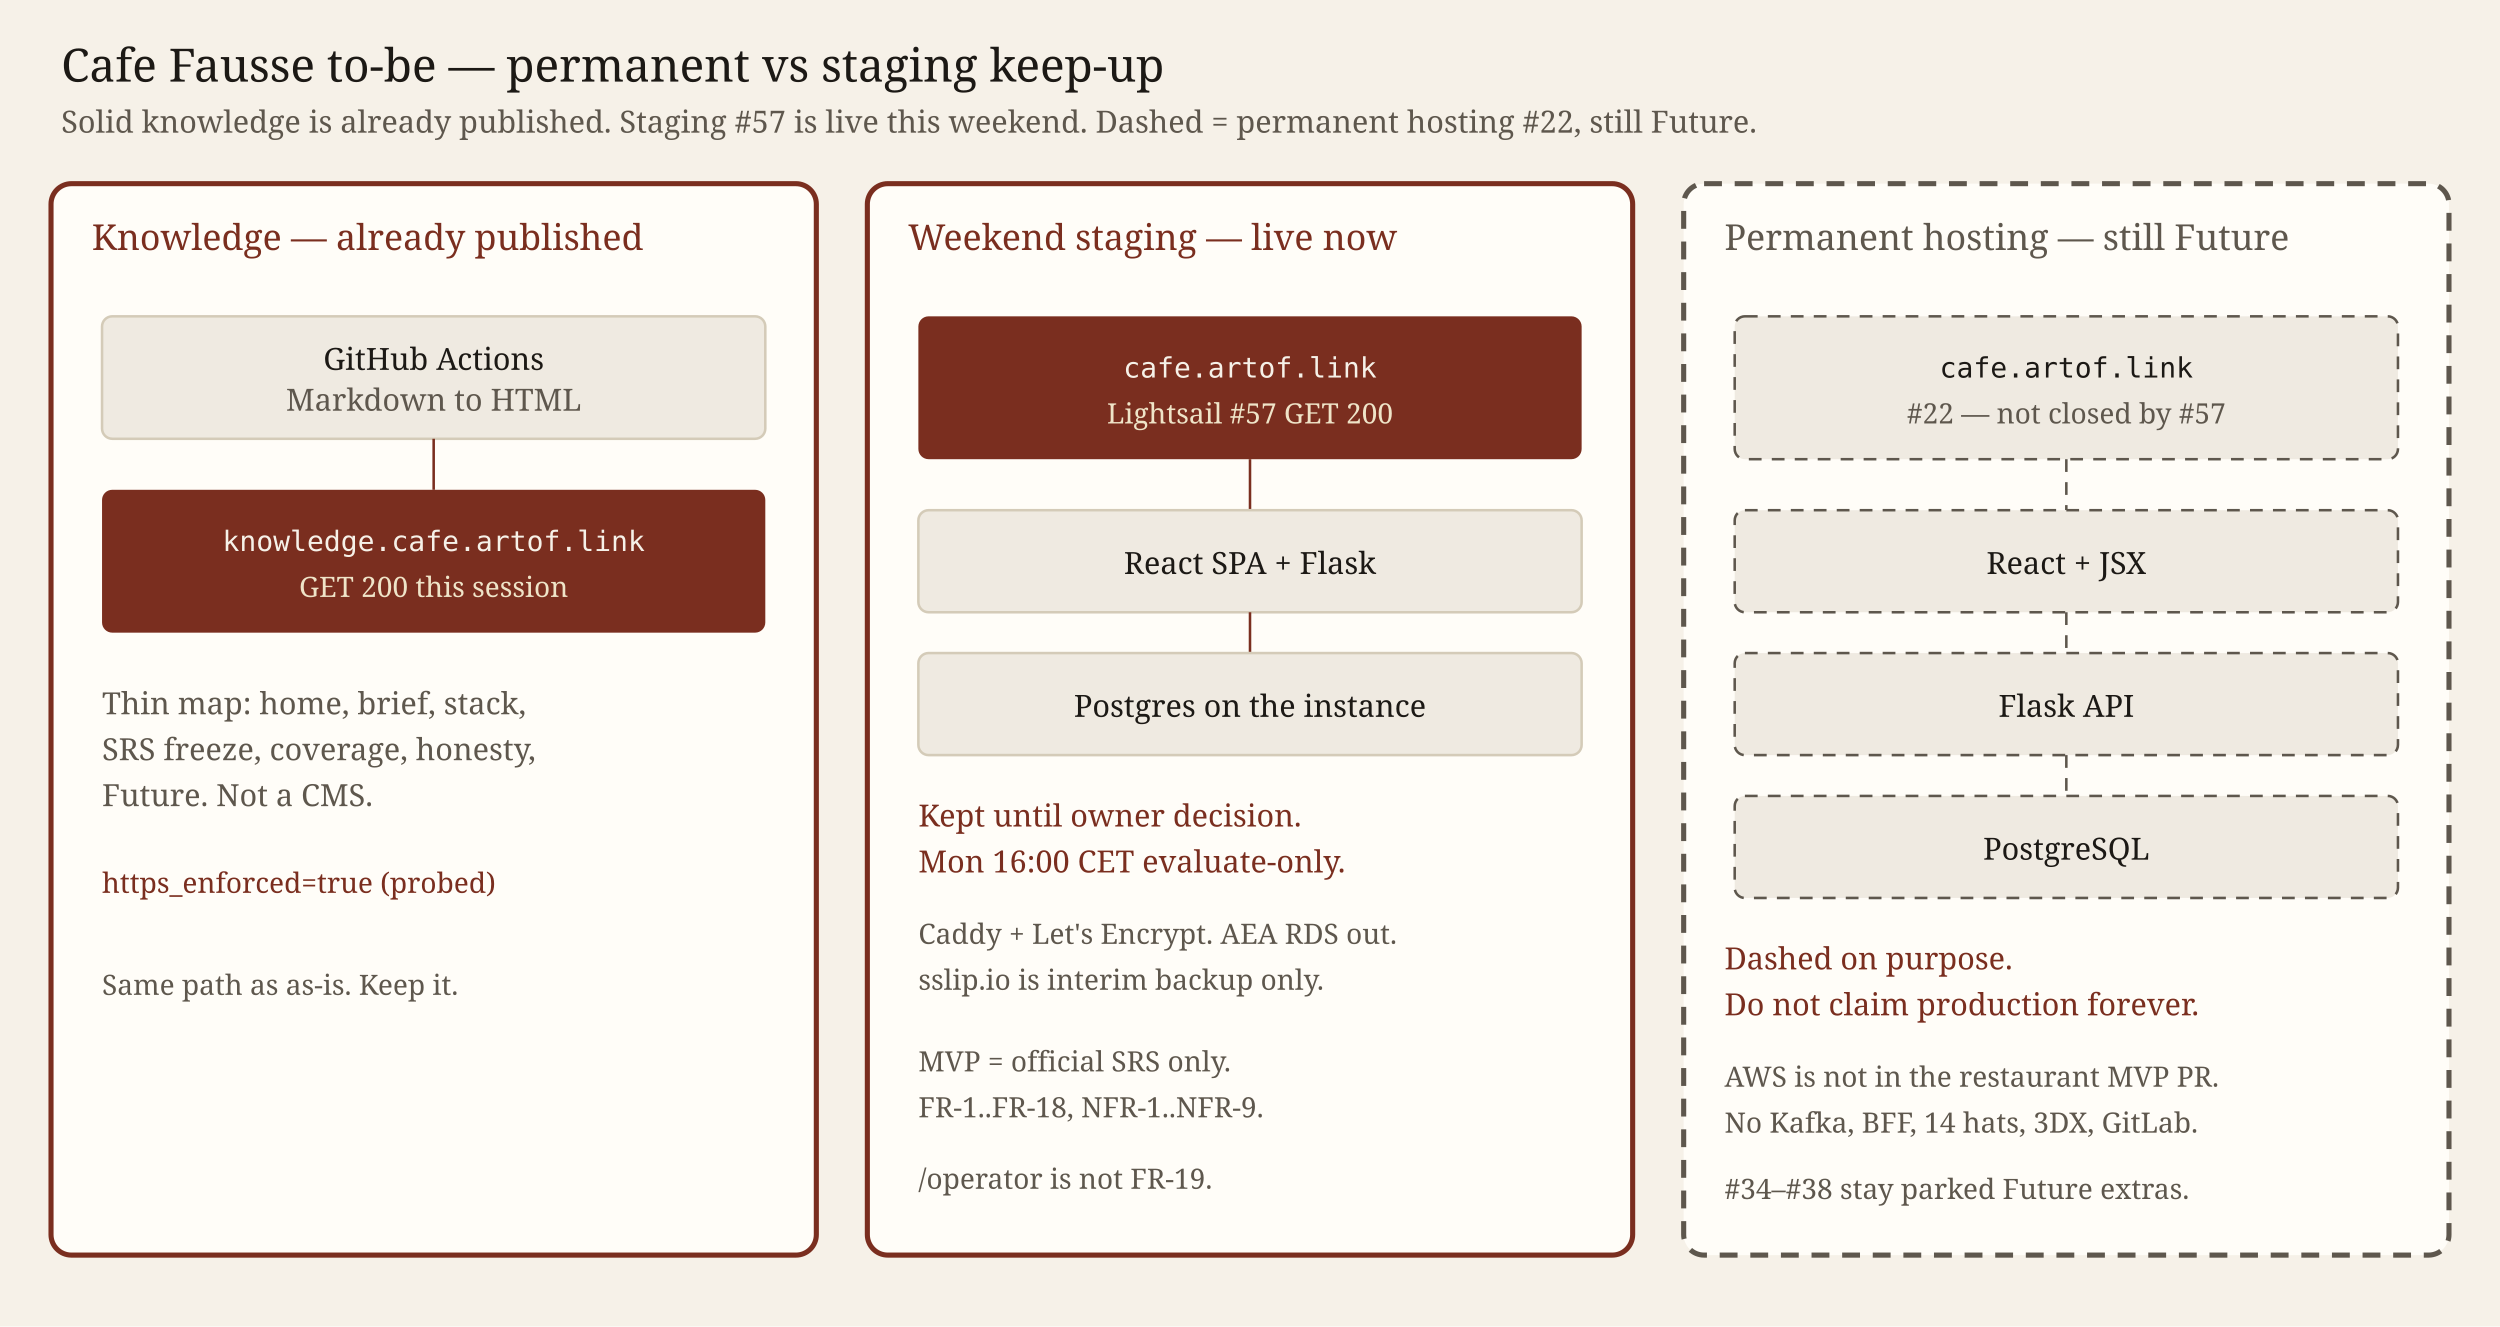
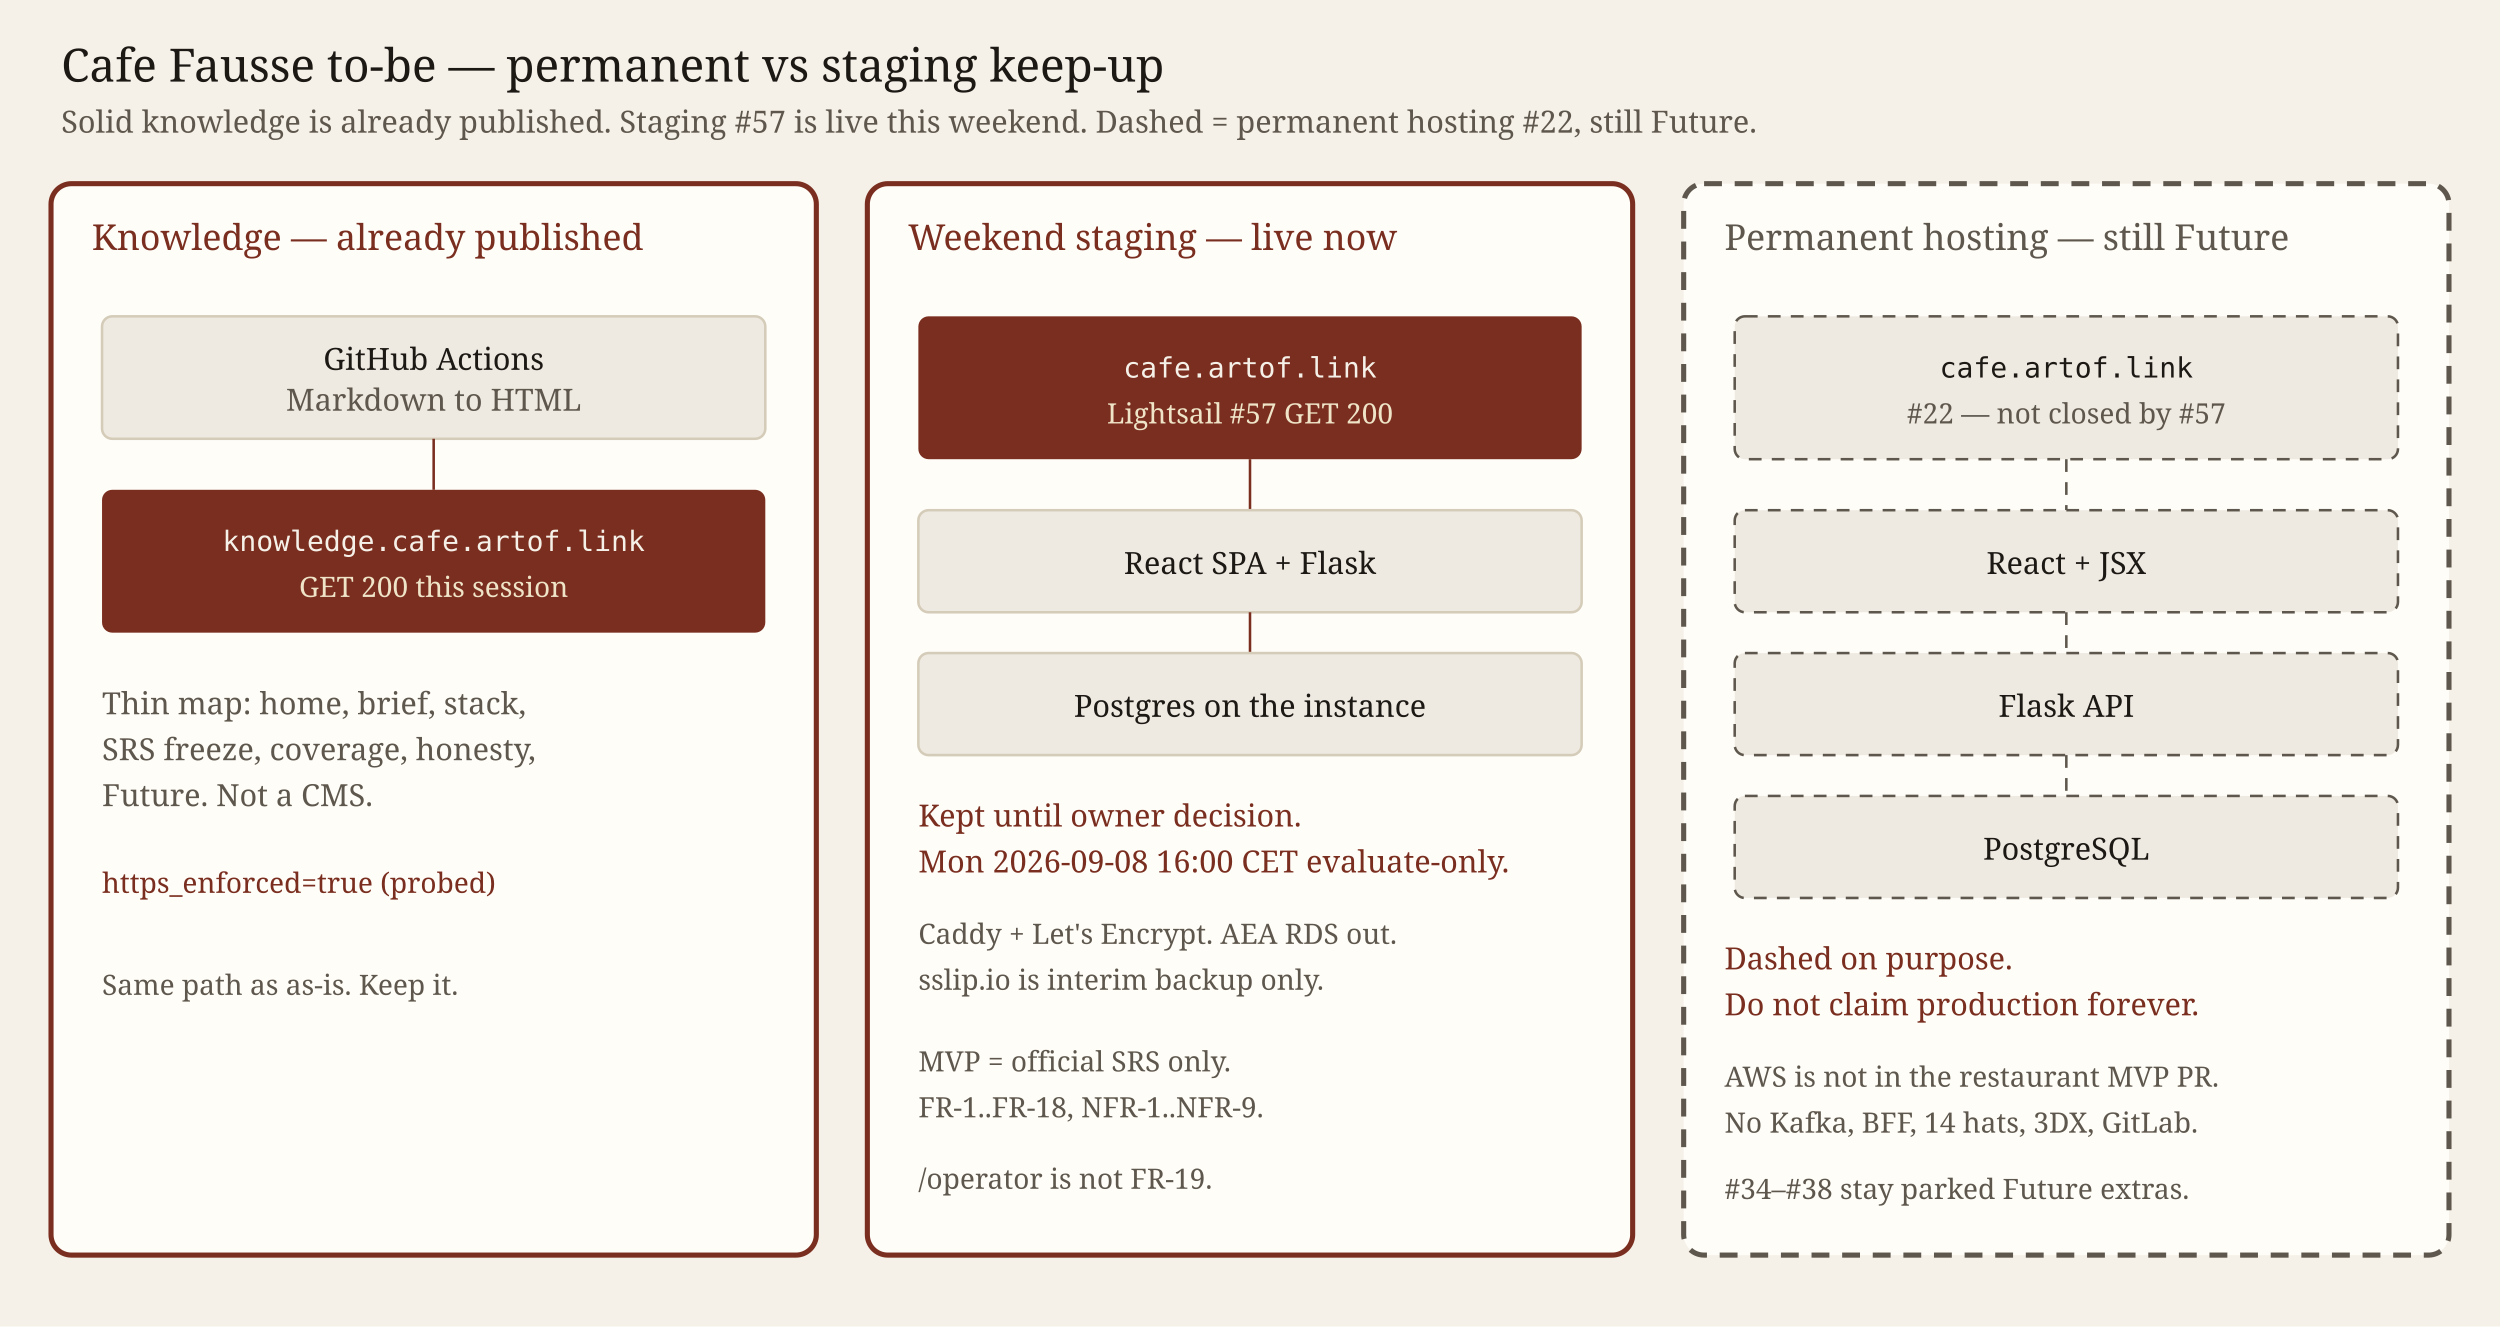
<svg xmlns="http://www.w3.org/2000/svg" viewBox="0 0 980 520" role="img" aria-labelledby="t2 d2">
  <rect width="980" height="520" fill="#f6f1e8" />
  <text x="24" y="32" font-family="Georgia, serif" font-size="18" fill="#1c1915">Cafe Fausse to-be — permanent vs staging keep-up</text>
  <text x="24" y="52" font-family="Georgia, serif" font-size="12" fill="#5e574d">Solid knowledge is already published. Staging #57 is live this weekend. Dashed = permanent hosting #22, still Future.</text>
  <rect x="20" y="72" width="300" height="420" rx="8" fill="#fffdf8" stroke="#7a2e1f" stroke-width="2" />
  <text x="36" y="98" font-family="Georgia, serif" font-size="14" fill="#7a2e1f">Knowledge — already published</text>
  <rect x="40" y="124" width="260" height="48" rx="4" fill="#efeae1" stroke="#d4cbb8" />
  <text x="170" y="145" text-anchor="middle" font-family="Georgia, serif" font-size="12" fill="#1c1915">GitHub Actions</text>
  <text x="170" y="161" text-anchor="middle" font-family="Georgia, serif" font-size="12" fill="#5e574d">Markdown to HTML</text>
  <line x1="170" y1="172" x2="170" y2="192" stroke="#7a2e1f" />
  <rect x="40" y="192" width="260" height="56" rx="4" fill="#7a2e1f" />
  <text x="170" y="216" text-anchor="middle" font-family="ui-monospace, monospace" font-size="11" fill="#f6f1e8">knowledge.cafe.artof.link</text>
  <text x="170" y="234" text-anchor="middle" font-family="Georgia, serif" font-size="11" fill="#efe4c8">GET 200 this session</text>
  <text x="40" y="280" font-family="Georgia, serif" font-size="12" fill="#5e574d">Thin map: home, brief, stack,</text>
  <text x="40" y="298" font-family="Georgia, serif" font-size="12" fill="#5e574d">SRS freeze, coverage, honesty,</text>
  <text x="40" y="316" font-family="Georgia, serif" font-size="12" fill="#5e574d">Future. Not a CMS.</text>
  <text x="40" y="350" font-family="Georgia, serif" font-size="11" fill="#7a2e1f">https_enforced=true (probed)</text>
  <text x="40" y="390" font-family="Georgia, serif" font-size="11" fill="#5e574d">Same path as as-is. Keep it.</text>
  <rect x="340" y="72" width="300" height="420" rx="8" fill="#fffdf8" stroke="#7a2e1f" stroke-width="2" />
  <text x="356" y="98" font-family="Georgia, serif" font-size="14" fill="#7a2e1f">Weekend staging — live now</text>
  <rect x="360" y="124" width="260" height="56" rx="4" fill="#7a2e1f" />
  <text x="490" y="148" text-anchor="middle" font-family="ui-monospace, monospace" font-size="11" fill="#f6f1e8">cafe.artof.link</text>
  <text x="490" y="166" text-anchor="middle" font-family="Georgia, serif" font-size="11" fill="#efe4c8">Lightsail #57 GET 200</text>
  <line x1="490" y1="180" x2="490" y2="200" stroke="#7a2e1f" />
  <rect x="360" y="200" width="260" height="40" rx="4" fill="#efeae1" stroke="#d4cbb8" />
  <text x="490" y="225" text-anchor="middle" font-family="Georgia, serif" font-size="12" fill="#1c1915">React SPA + Flask</text>
  <line x1="490" y1="240" x2="490" y2="256" stroke="#7a2e1f" />
  <rect x="360" y="256" width="260" height="40" rx="4" fill="#efeae1" stroke="#d4cbb8" />
  <text x="490" y="281" text-anchor="middle" font-family="Georgia, serif" font-size="12" fill="#1c1915">Postgres on the instance</text>
  <text x="360" y="324" font-family="Georgia, serif" font-size="12" fill="#7a2e1f">Kept until owner decision.</text>
-   <text x="360" y="342" font-family="Georgia, serif" font-size="12" fill="#7a2e1f">Mon 16:00 CET evaluate-only.</text>
+   <text x="360" y="342" font-family="Georgia, serif" font-size="12" fill="#7a2e1f">Mon 2026-09-08 16:00 CET evaluate-only.</text>
  <text x="360" y="370" font-family="Georgia, serif" font-size="11" fill="#5e574d">Caddy + Let's Encrypt. AEA RDS out.</text>
  <text x="360" y="388" font-family="Georgia, serif" font-size="11" fill="#5e574d">sslip.io is interim backup only.</text>
  <text x="360" y="420" font-family="Georgia, serif" font-size="11" fill="#5e574d">MVP = official SRS only.</text>
  <text x="360" y="438" font-family="Georgia, serif" font-size="11" fill="#5e574d">FR-1..FR-18, NFR-1..NFR-9.</text>
  <text x="360" y="466" font-family="Georgia, serif" font-size="11" fill="#5e574d">/operator is not FR-19.</text>
  <rect x="660" y="72" width="300" height="420" rx="8" fill="#fffdf8" stroke="#5e574d" stroke-width="2" stroke-dasharray="7 5" />
  <text x="676" y="98" font-family="Georgia, serif" font-size="14" fill="#5e574d">Permanent hosting — still Future</text>
  <rect x="680" y="124" width="260" height="56" rx="4" fill="#efeae1" stroke="#5e574d" stroke-dasharray="5 4" />
  <text x="810" y="148" text-anchor="middle" font-family="ui-monospace, monospace" font-size="11" fill="#1c1915">cafe.artof.link</text>
  <text x="810" y="166" text-anchor="middle" font-family="Georgia, serif" font-size="11" fill="#5e574d">#22 — not closed by #57</text>
  <line x1="810" y1="180" x2="810" y2="200" stroke="#5e574d" stroke-dasharray="5 4" />
  <rect x="680" y="200" width="260" height="40" rx="4" fill="#efeae1" stroke="#5e574d" stroke-dasharray="5 4" />
  <text x="810" y="225" text-anchor="middle" font-family="Georgia, serif" font-size="12" fill="#1c1915">React + JSX</text>
  <line x1="810" y1="240" x2="810" y2="256" stroke="#5e574d" stroke-dasharray="5 4" />
  <rect x="680" y="256" width="260" height="40" rx="4" fill="#efeae1" stroke="#5e574d" stroke-dasharray="5 4" />
  <text x="810" y="281" text-anchor="middle" font-family="Georgia, serif" font-size="12" fill="#1c1915">Flask API</text>
  <line x1="810" y1="296" x2="810" y2="312" stroke="#5e574d" stroke-dasharray="5 4" />
  <rect x="680" y="312" width="260" height="40" rx="4" fill="#efeae1" stroke="#5e574d" stroke-dasharray="5 4" />
  <text x="810" y="337" text-anchor="middle" font-family="Georgia, serif" font-size="12" fill="#1c1915">PostgreSQL</text>
  <text x="676" y="380" font-family="Georgia, serif" font-size="12" fill="#7a2e1f">Dashed on purpose.</text>
  <text x="676" y="398" font-family="Georgia, serif" font-size="12" fill="#7a2e1f">Do not claim production forever.</text>
  <text x="676" y="426" font-family="Georgia, serif" font-size="11" fill="#5e574d">AWS is not in the restaurant MVP PR.</text>
  <text x="676" y="444" font-family="Georgia, serif" font-size="11" fill="#5e574d">No Kafka, BFF, 14 hats, 3DX, GitLab.</text>
  <text x="676" y="470" font-family="Georgia, serif" font-size="11" fill="#5e574d">#34–#38 stay parked Future extras.</text>
</svg>
